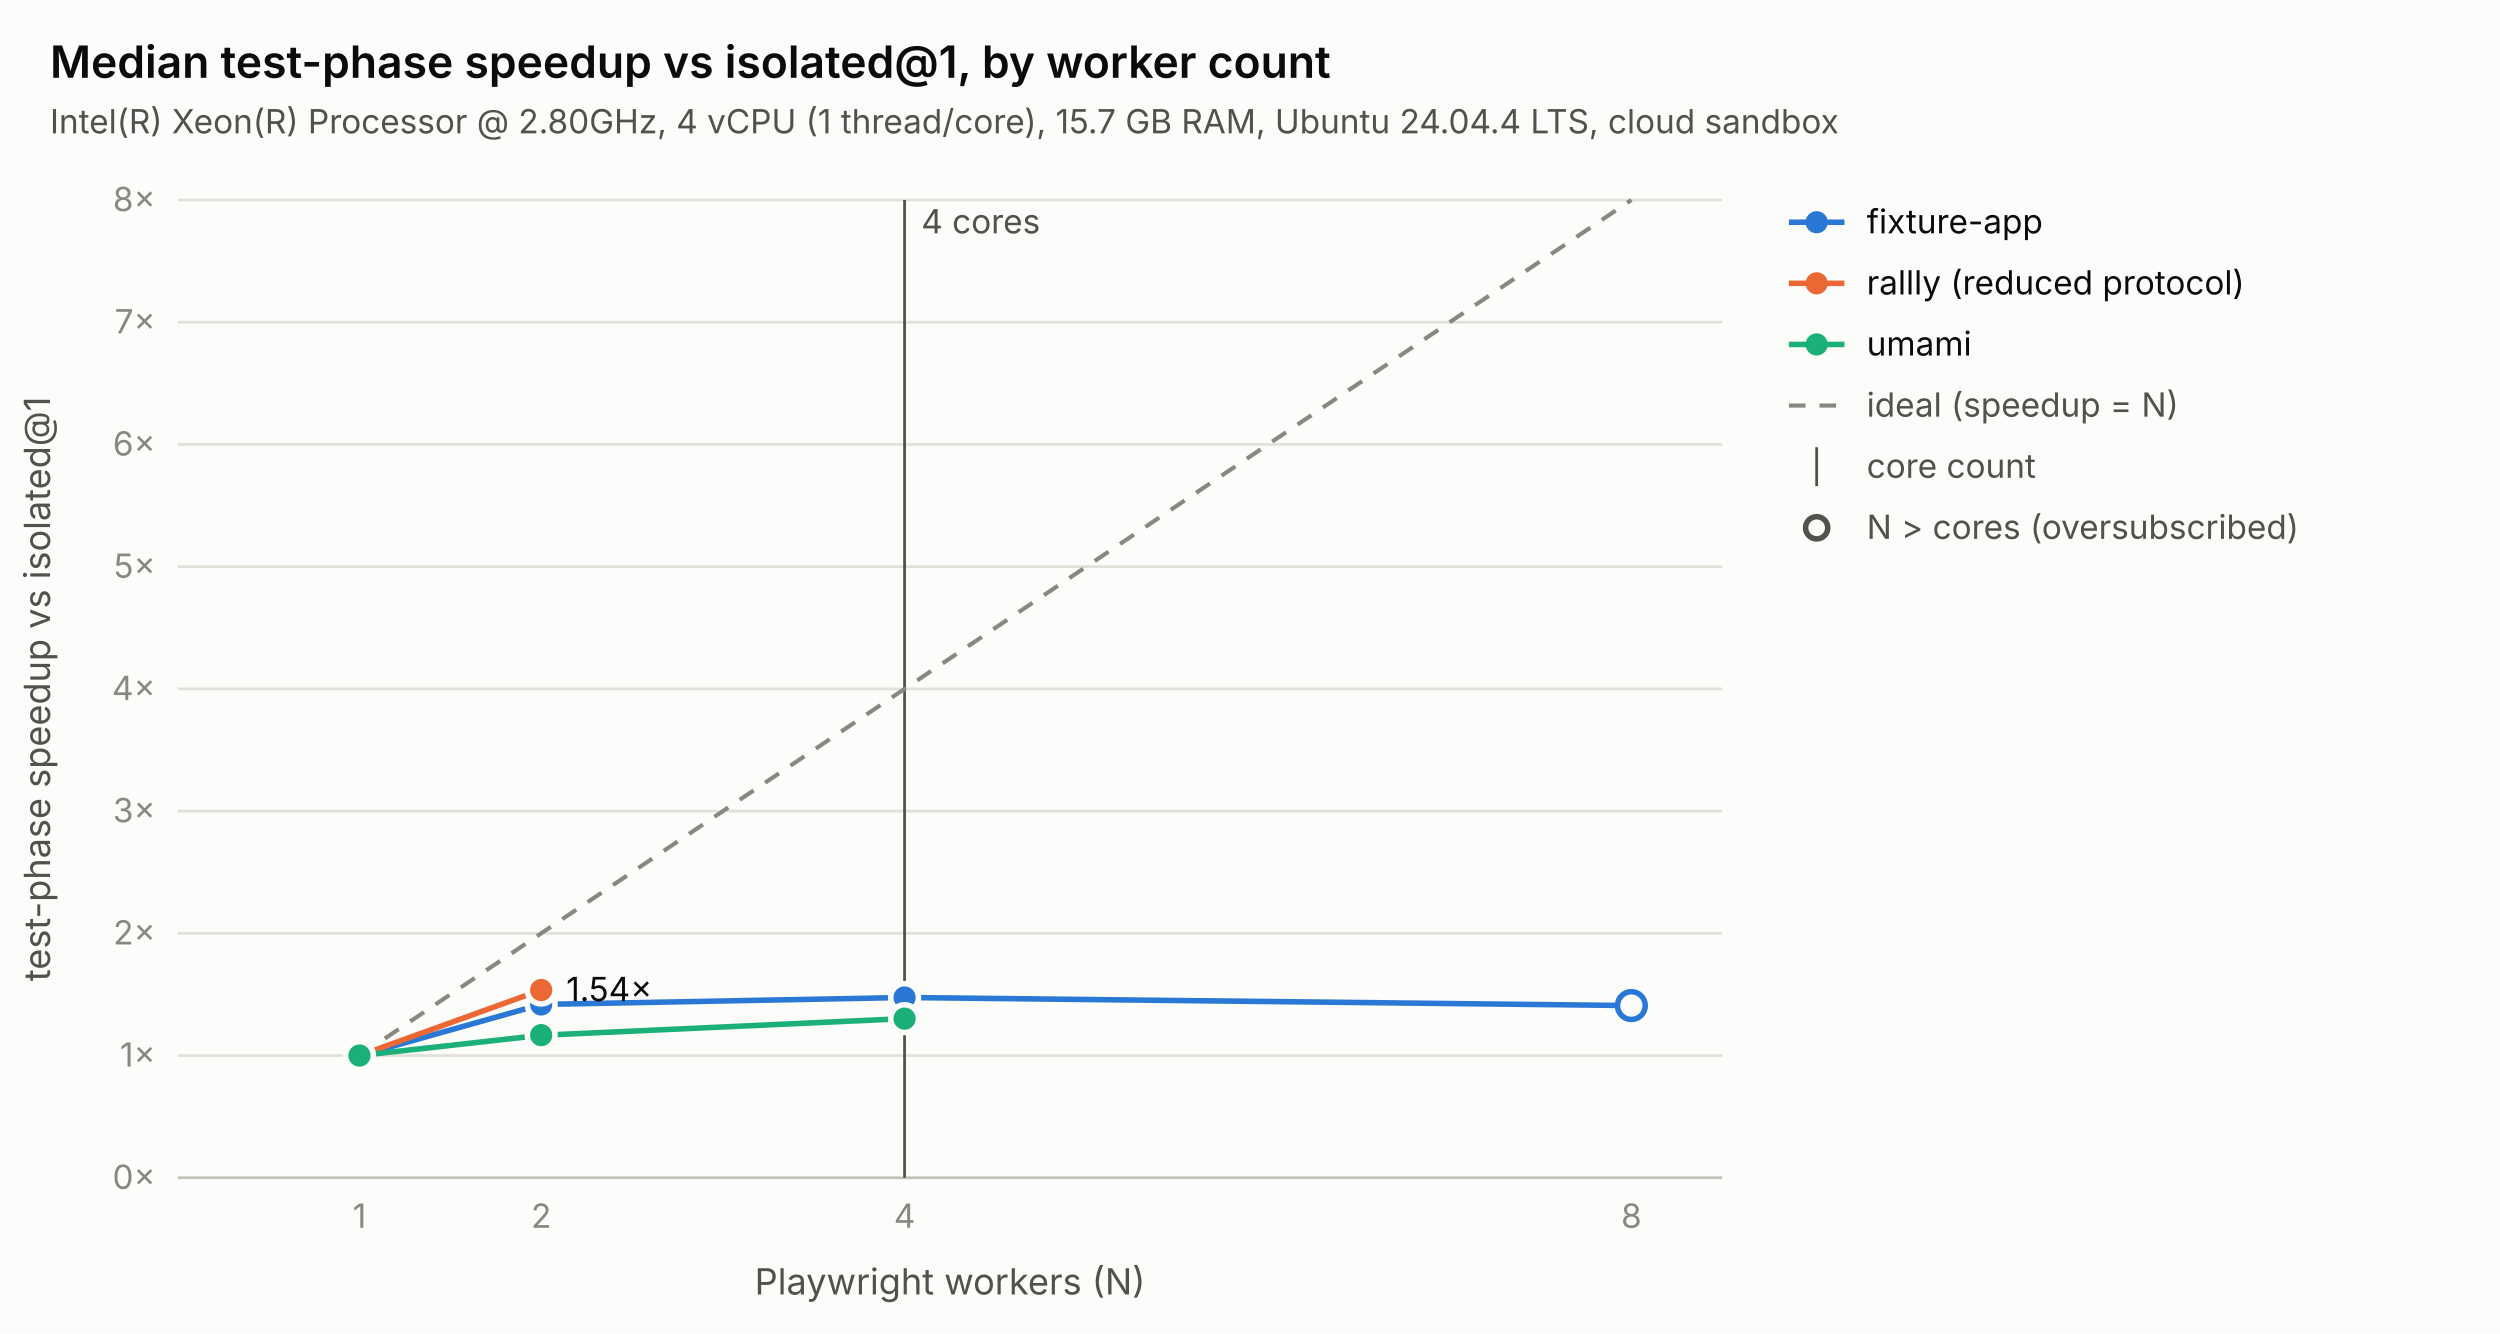
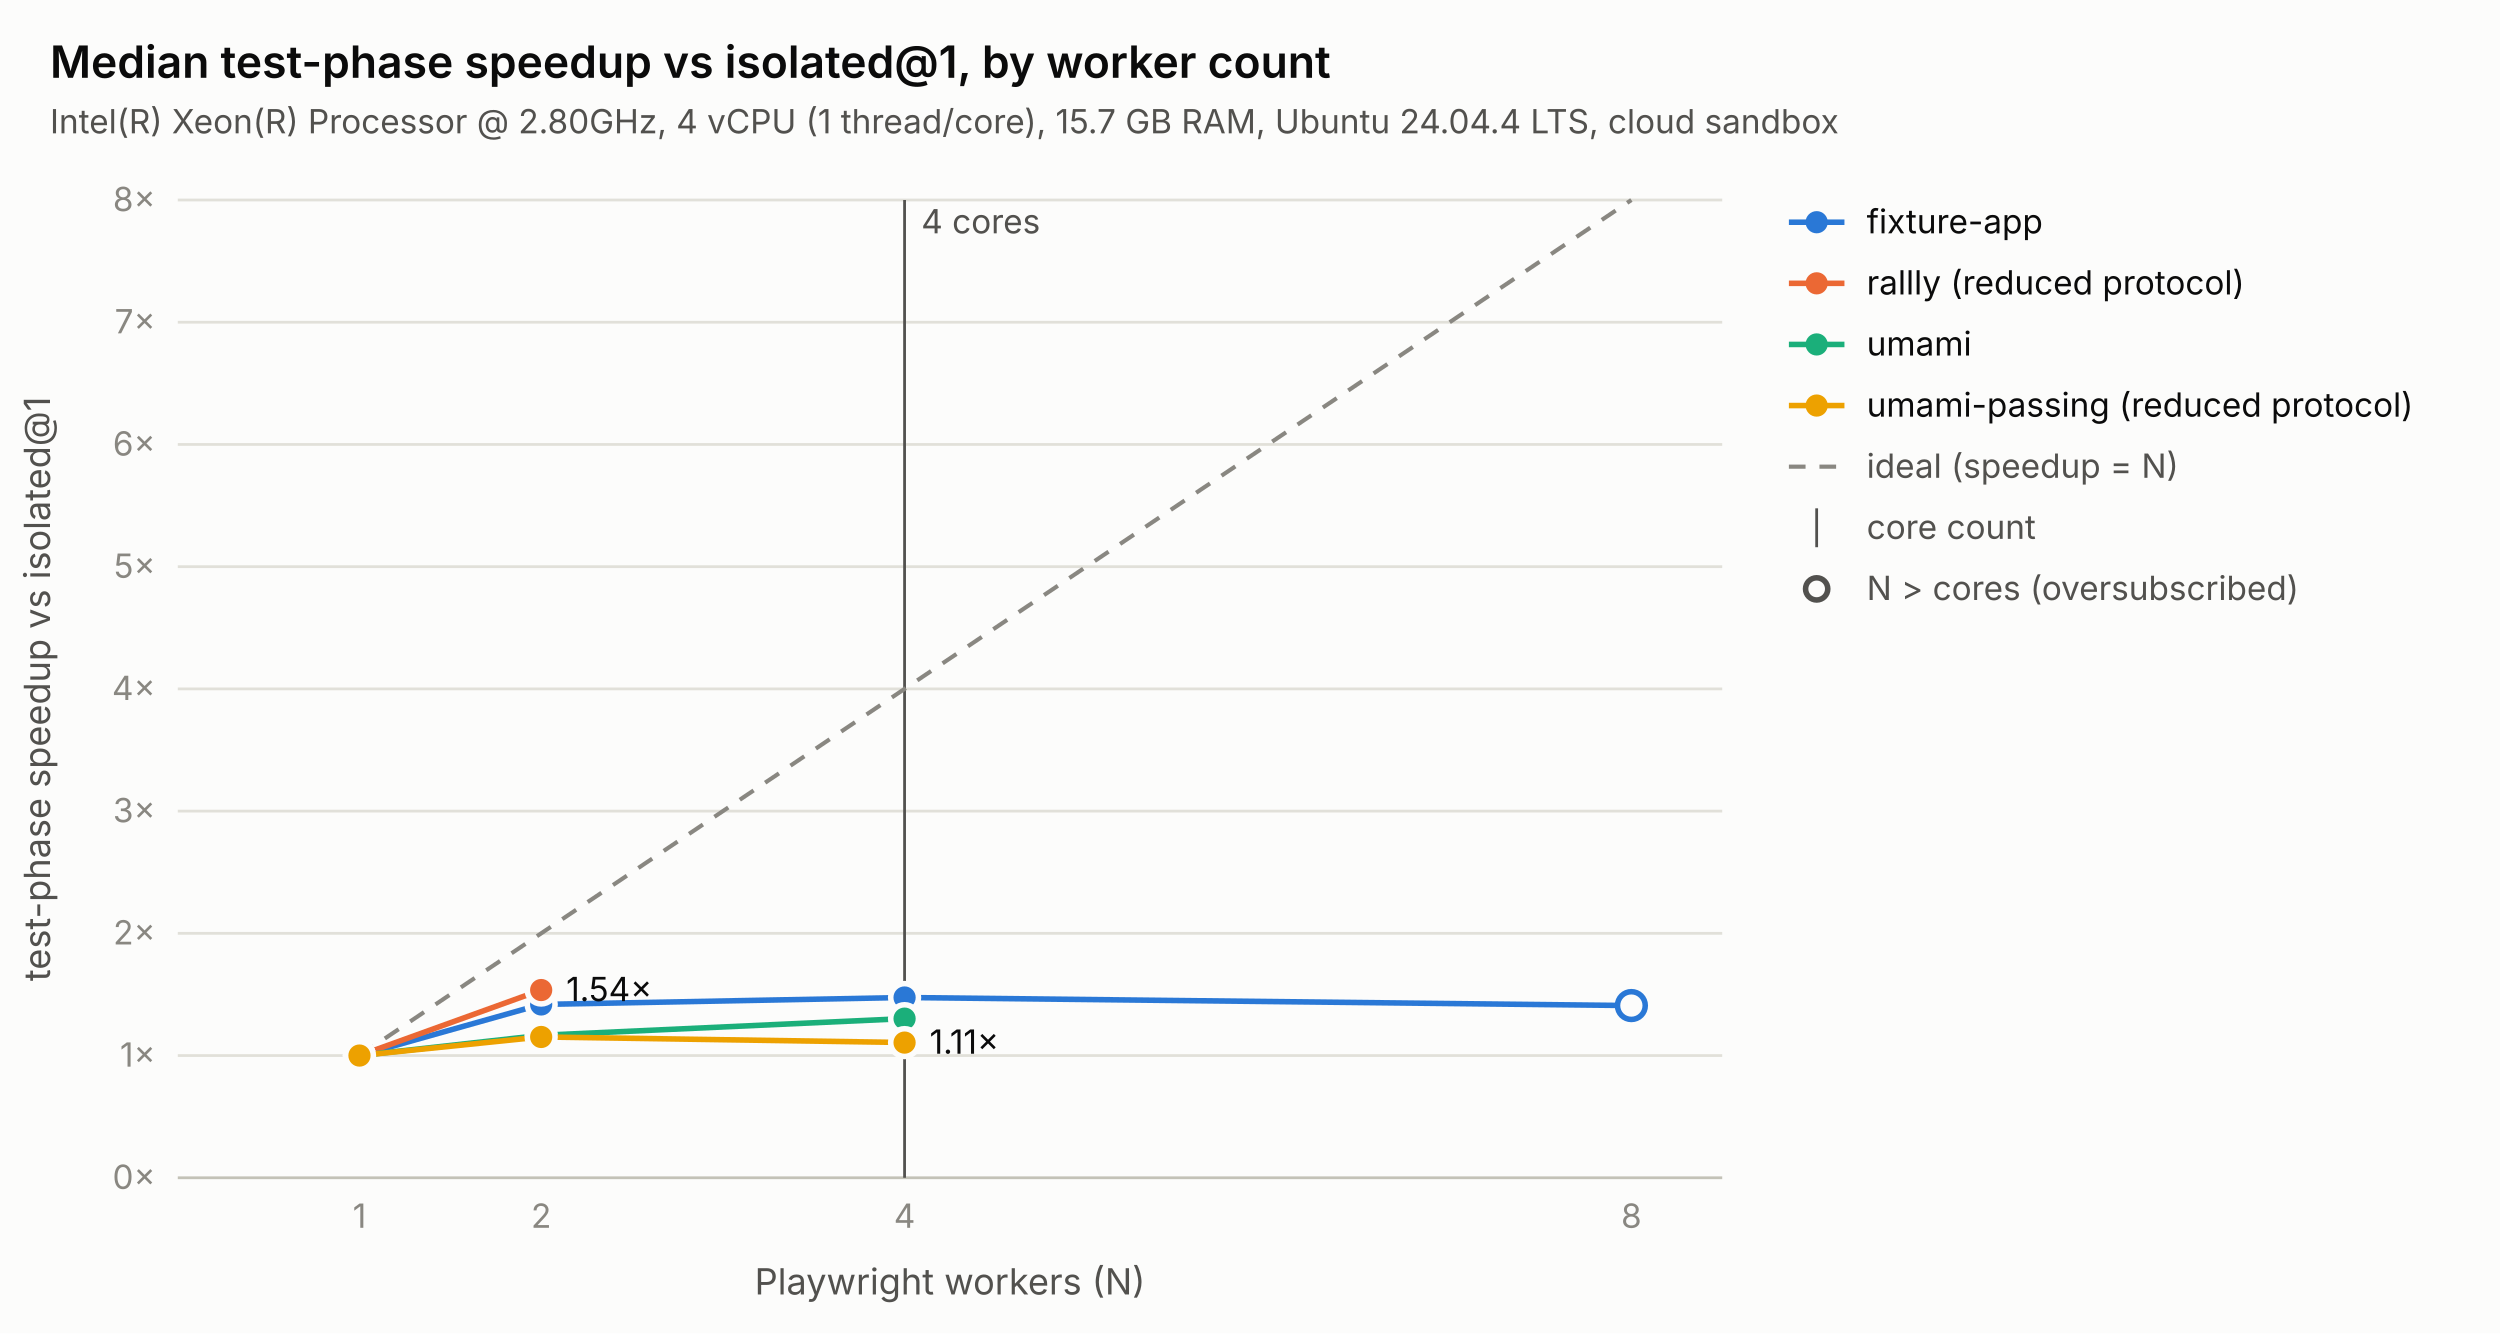
<svg xmlns="http://www.w3.org/2000/svg" width="900" height="480" viewBox="0 0 900 480" font-family="system-ui, -apple-system, &quot;Segoe UI&quot;, sans-serif">
  <rect width="900" height="480" fill="#fcfcfb" />
  <text x="18" y="28" font-size="16" font-weight="600" fill="#0b0b0b">Median test-phase speedup vs isolated@1, by worker count</text>
  <text x="18" y="48" font-size="12" fill="#52514e">Intel(R) Xeon(R) Processor @ 2.80GHz, 4 vCPU (1 thread/core), 15.7 GB RAM, Ubuntu 24.04.4 LTS, cloud sandbox</text>
  <line x1="64" x2="620" y1="424" y2="424" stroke="#c3c2b7" stroke-width="1" />
  <text x="56" y="428" text-anchor="end" font-size="12" fill="#898781">0×</text>
  <line x1="64" x2="620" y1="380" y2="380" stroke="#e1e0d9" stroke-width="1" />
  <text x="56" y="384" text-anchor="end" font-size="12" fill="#898781">1×</text>
  <line x1="64" x2="620" y1="336" y2="336" stroke="#e1e0d9" stroke-width="1" />
  <text x="56" y="340" text-anchor="end" font-size="12" fill="#898781">2×</text>
  <line x1="64" x2="620" y1="292" y2="292" stroke="#e1e0d9" stroke-width="1" />
  <text x="56" y="296" text-anchor="end" font-size="12" fill="#898781">3×</text>
  <line x1="64" x2="620" y1="248" y2="248" stroke="#e1e0d9" stroke-width="1" />
  <text x="56" y="252" text-anchor="end" font-size="12" fill="#898781">4×</text>
  <line x1="64" x2="620" y1="204" y2="204" stroke="#e1e0d9" stroke-width="1" />
  <text x="56" y="208" text-anchor="end" font-size="12" fill="#898781">5×</text>
  <line x1="64" x2="620" y1="160" y2="160" stroke="#e1e0d9" stroke-width="1" />
  <text x="56" y="164" text-anchor="end" font-size="12" fill="#898781">6×</text>
  <line x1="64" x2="620" y1="116" y2="116" stroke="#e1e0d9" stroke-width="1" />
  <text x="56" y="120" text-anchor="end" font-size="12" fill="#898781">7×</text>
  <line x1="64" x2="620" y1="72" y2="72" stroke="#e1e0d9" stroke-width="1" />
  <text x="56" y="76" text-anchor="end" font-size="12" fill="#898781">8×</text>
  <text x="129.412" y="442" text-anchor="middle" font-size="12" fill="#898781">1</text>
  <text x="194.824" y="442" text-anchor="middle" font-size="12" fill="#898781">2</text>
  <text x="325.647" y="442" text-anchor="middle" font-size="12" fill="#898781">4</text>
  <text x="587.294" y="442" text-anchor="middle" font-size="12" fill="#898781">8</text>
  <text x="342" y="466" text-anchor="middle" font-size="13" fill="#52514e">Playwright workers (N)</text>
  <text transform="translate(18 248) rotate(-90)" text-anchor="middle" font-size="13" fill="#52514e">test-phase speedup vs isolated@1</text>
  <line x1="325.647" x2="325.647" y1="72" y2="424" stroke="#52514e" stroke-width="1" />
  <text x="331.647" y="84" font-size="12" fill="#52514e">4 cores</text>
  <line x1="129.412" y1="380" x2="587.294" y2="72" stroke="#898781" stroke-width="1.5" stroke-dasharray="6 5" />
  <path d="M129.4 380.0 L194.8 361.6 L325.6 359.1 L587.3 362.0" fill="none" stroke="#2a78d6" stroke-width="2" stroke-linejoin="round" stroke-linecap="round" />
  <circle cx="129.412" cy="380" r="5" fill="#2a78d6" stroke="#fcfcfb" stroke-width="2" />
  <circle cx="194.824" cy="361.608" r="5" fill="#2a78d6" stroke="#fcfcfb" stroke-width="2" />
  <circle cx="325.647" cy="359.1" r="5" fill="#2a78d6" stroke="#fcfcfb" stroke-width="2" />
  <circle cx="587.294" cy="362.004" r="5" fill="#fcfcfb" stroke="#2a78d6" stroke-width="2" />
  <path d="M129.4 380.0 L194.8 356.4" fill="none" stroke="#eb6834" stroke-width="2" stroke-linejoin="round" stroke-linecap="round" />
  <circle cx="129.412" cy="380" r="5" fill="#eb6834" stroke="#fcfcfb" stroke-width="2" />
  <circle cx="194.824" cy="356.416" r="5" fill="#eb6834" stroke="#fcfcfb" stroke-width="2" />
  <path d="M129.4 380.0 L194.8 372.7 L325.6 366.7" fill="none" stroke="#1baf7a" stroke-width="2" stroke-linejoin="round" stroke-linecap="round" />
  <circle cx="129.412" cy="380" r="5" fill="#1baf7a" stroke="#fcfcfb" stroke-width="2" />
  <circle cx="194.824" cy="372.652" r="5" fill="#1baf7a" stroke="#fcfcfb" stroke-width="2" />
  <circle cx="325.647" cy="366.712" r="5" fill="#1baf7a" stroke="#fcfcfb" stroke-width="2" />
+   <path d="M129.4 380.0 L194.8 373.3 L325.6 375.3" fill="none" stroke="#eda100" stroke-width="2" stroke-linejoin="round" stroke-linecap="round" />
+   <circle cx="129.412" cy="380" r="5" fill="#eda100" stroke="#fcfcfb" stroke-width="2" />
+   <circle cx="194.824" cy="373.312" r="5" fill="#eda100" stroke="#fcfcfb" stroke-width="2" />
+   <circle cx="325.647" cy="375.336" r="5" fill="#eda100" stroke="#fcfcfb" stroke-width="2" />
  <text x="203.824" y="360.416" font-size="12" fill="#0b0b0b">1.54×</text>
+   <text x="334.647" y="379.336" font-size="12" fill="#0b0b0b">1.11×</text>
  <g transform="translate(644 80)">
    <line x1="0" x2="20" y1="0" y2="0" stroke="#2a78d6" stroke-width="2" />
    <circle cx="10" cy="0" r="4" fill="#2a78d6" />
    <text x="28" y="4" font-size="12" fill="#0b0b0b">fixture-app</text>
  </g>
  <g transform="translate(644 102)">
    <line x1="0" x2="20" y1="0" y2="0" stroke="#eb6834" stroke-width="2" />
    <circle cx="10" cy="0" r="4" fill="#eb6834" />
    <text x="28" y="4" font-size="12" fill="#0b0b0b">rallly (reduced protocol)</text>
  </g>
  <g transform="translate(644 124)">
    <line x1="0" x2="20" y1="0" y2="0" stroke="#1baf7a" stroke-width="2" />
    <circle cx="10" cy="0" r="4" fill="#1baf7a" />
    <text x="28" y="4" font-size="12" fill="#0b0b0b">umami</text>
  </g>
  <g transform="translate(644 146)">
+     <line x1="0" x2="20" y1="0" y2="0" stroke="#eda100" stroke-width="2" />
+     <circle cx="10" cy="0" r="4" fill="#eda100" />
+     <text x="28" y="4" font-size="12" fill="#0b0b0b">umami-passing (reduced protocol)</text>
+   </g>
+   <g transform="translate(644 168)">
    <line x1="0" x2="20" y1="0" y2="0" stroke="#898781" stroke-width="1.5" stroke-dasharray="6 5" />
    <text x="28" y="4" font-size="12" fill="#52514e">ideal (speedup = N)</text>
  </g>
-   <g transform="translate(644 168)">
+   <g transform="translate(644 190)">
    <line x1="10" x2="10" y1="-7" y2="7" stroke="#52514e" stroke-width="1" />
    <text x="28" y="4" font-size="12" fill="#52514e">core count</text>
  </g>
-   <g transform="translate(644 190)">
+   <g transform="translate(644 212)">
    <circle cx="10" cy="0" r="4" fill="#fcfcfb" stroke="#52514e" stroke-width="2" />
    <text x="28" y="4" font-size="12" fill="#52514e">N &gt; cores (oversubscribed)</text>
  </g>
</svg>
